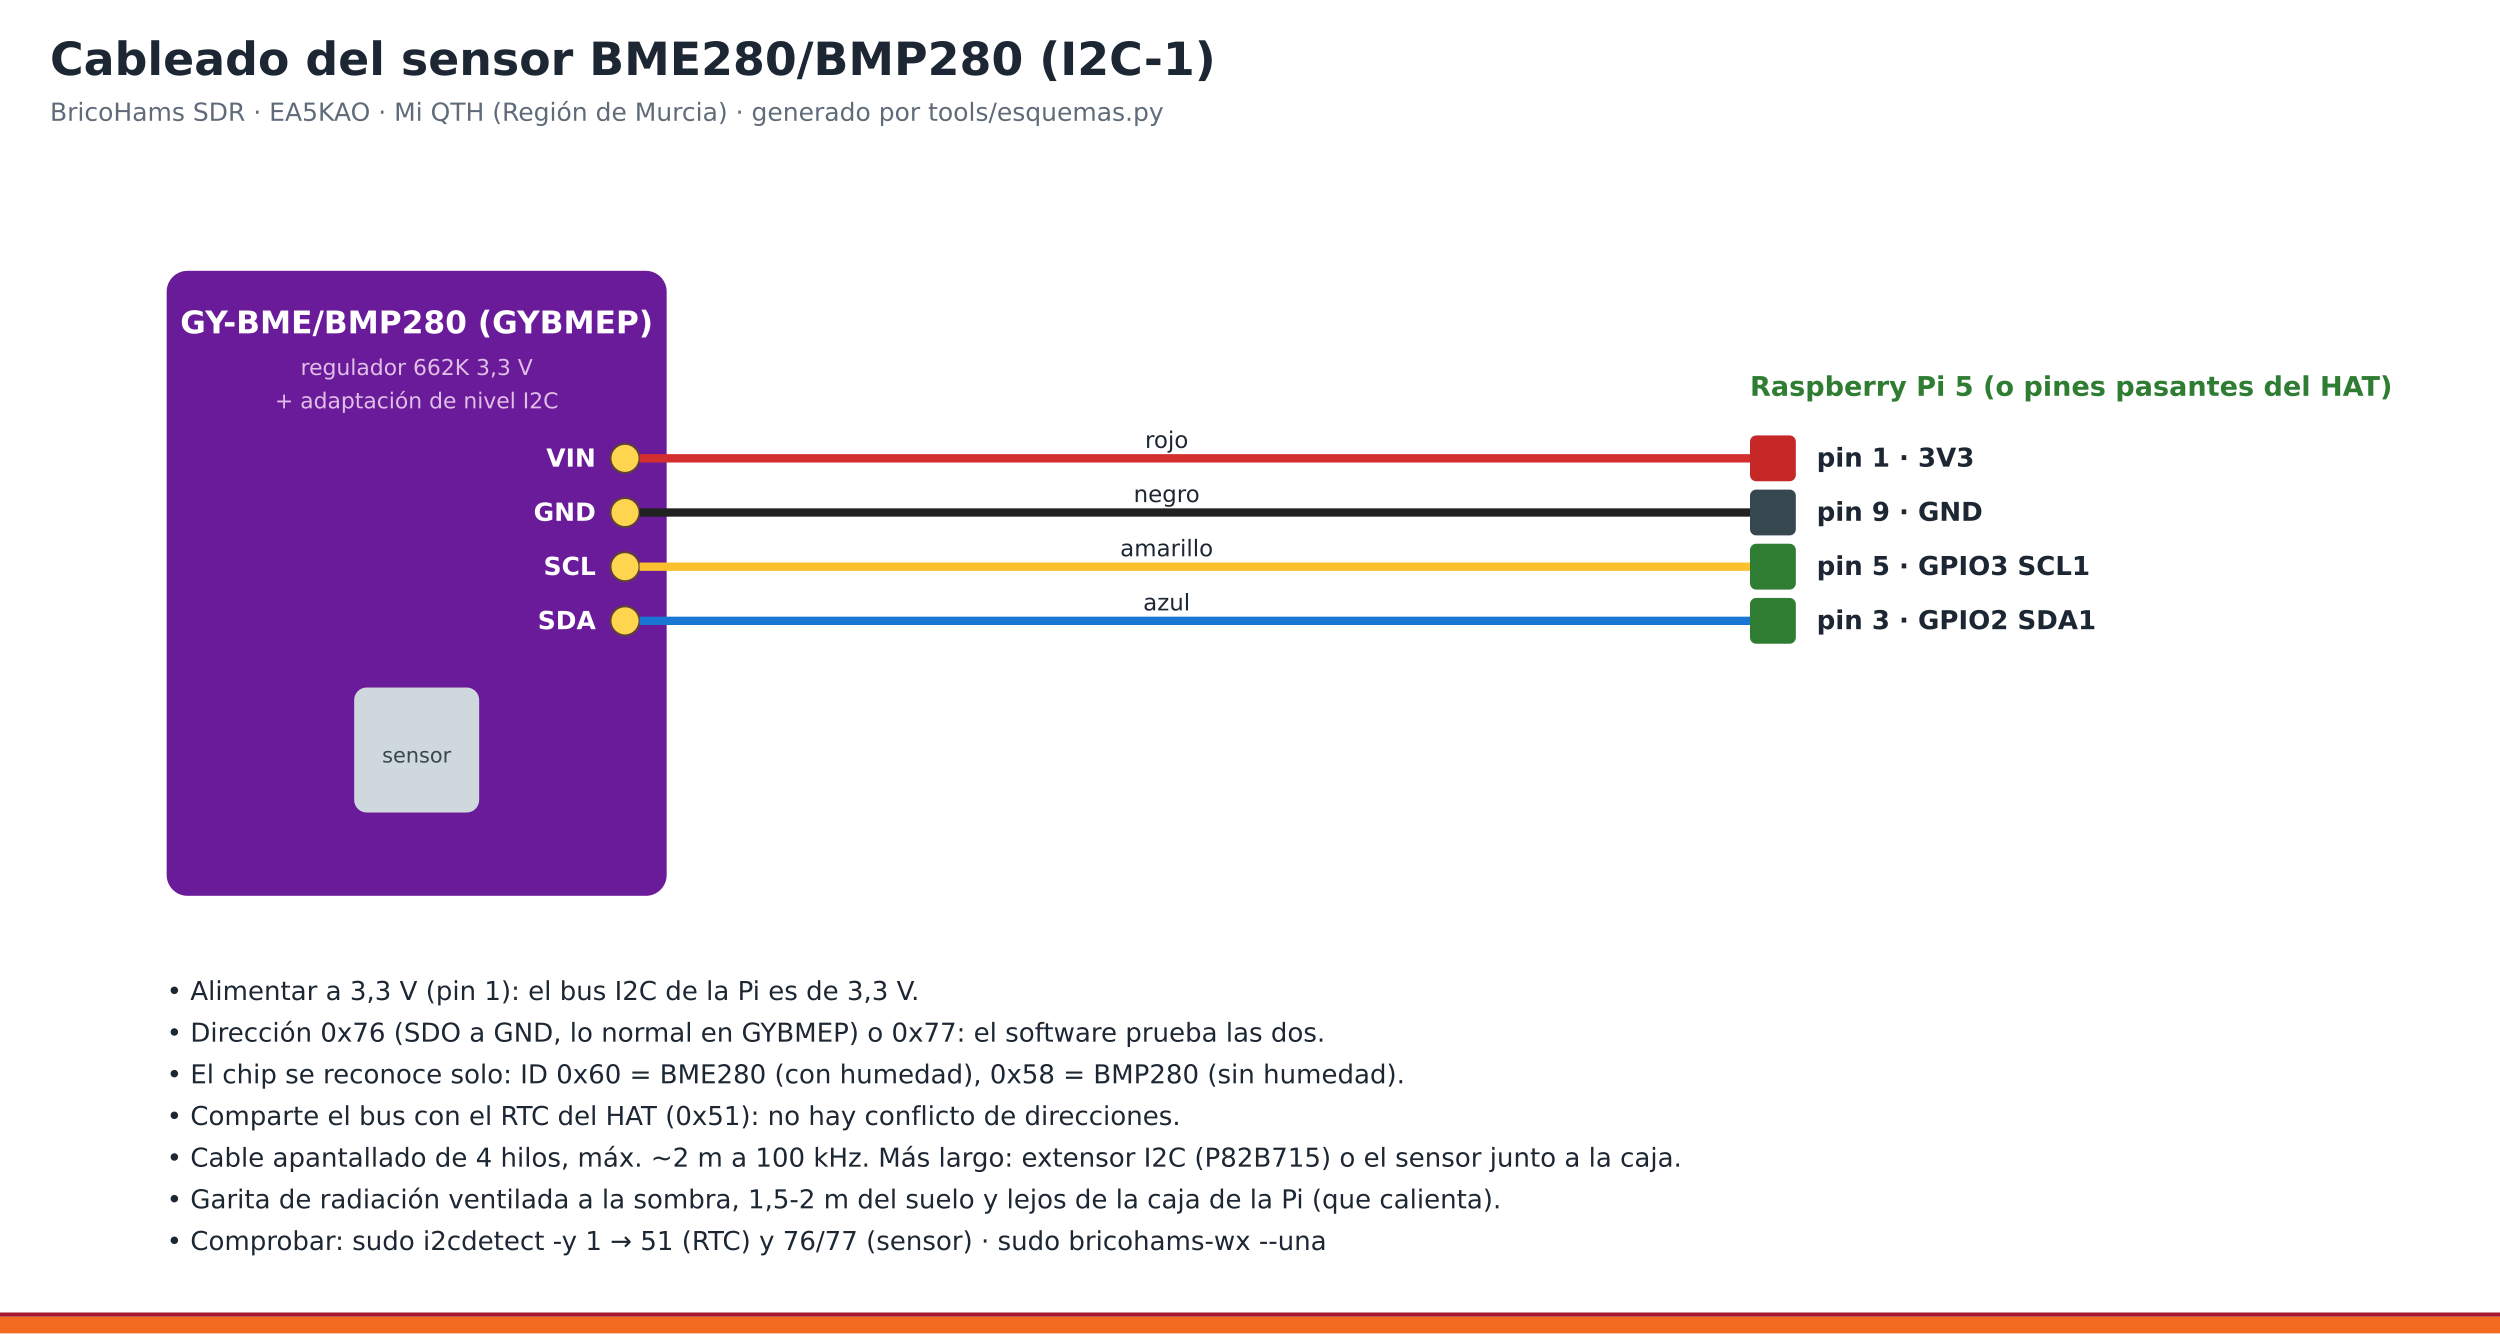
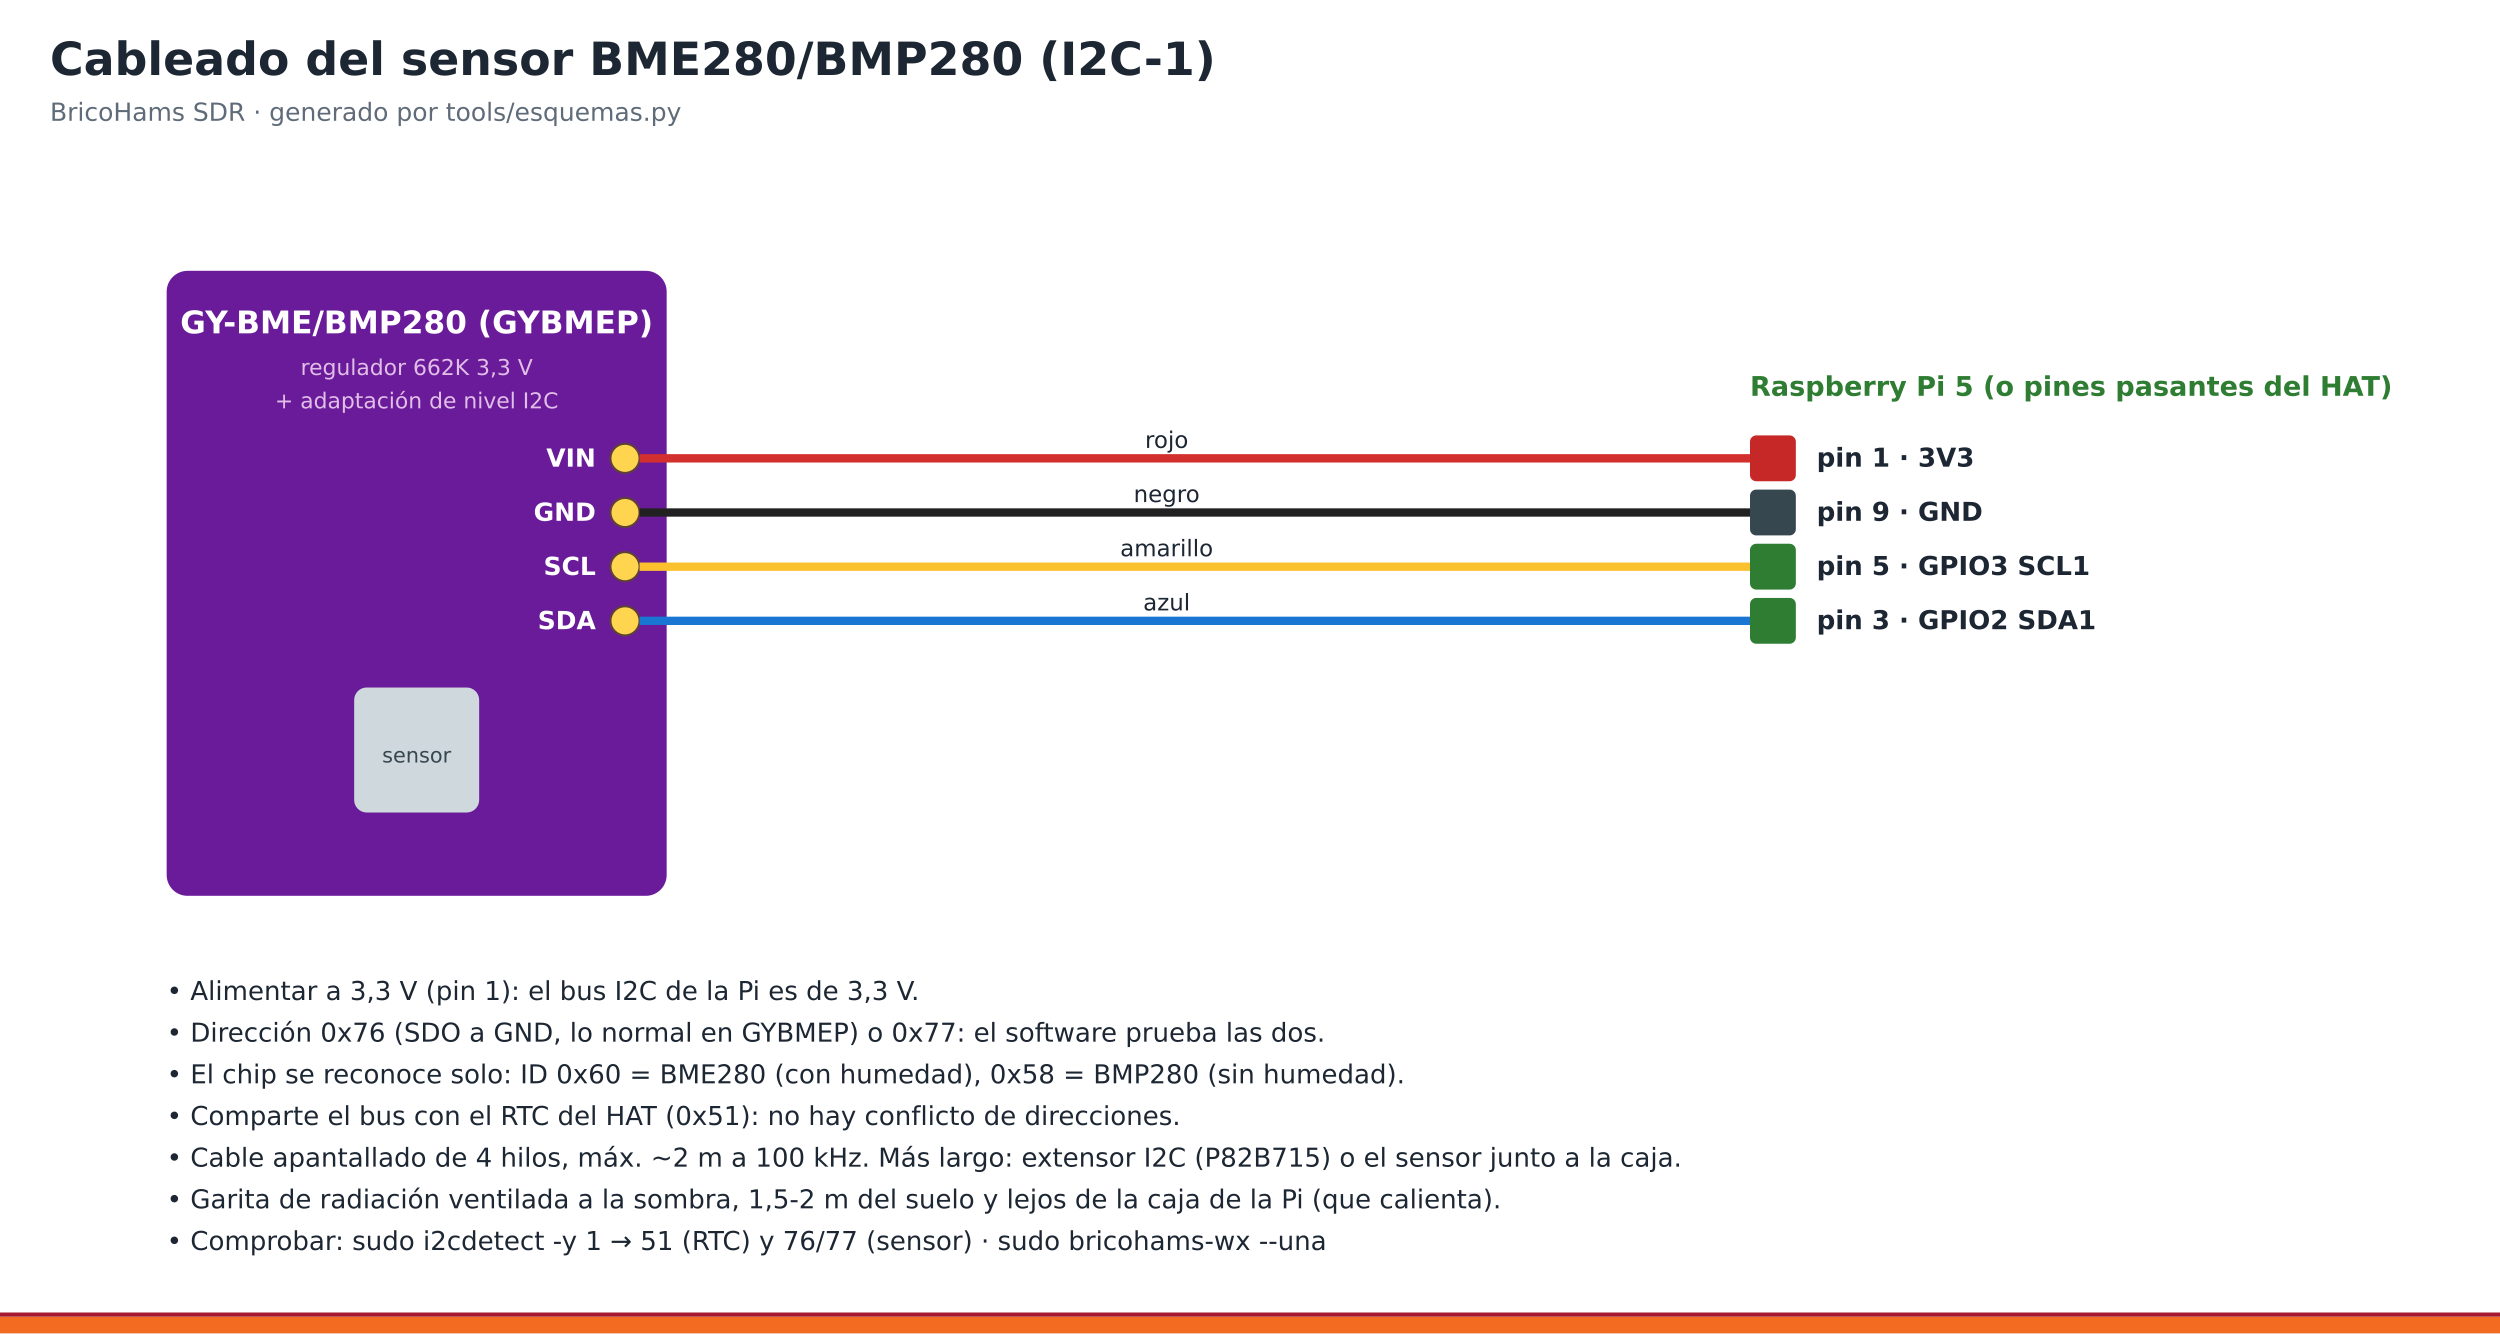
<svg xmlns="http://www.w3.org/2000/svg" width="1200" height="640" viewBox="0 0 1200 640" font-family="DejaVu Sans, Arial, sans-serif">
  <rect width="1200" height="640" fill="#ffffff" />
  <text x="24" y="36" font-size="22" font-weight="bold" fill="#1d2733">Cableado del sensor BME280/BMP280 (I2C-1)</text>
-   <text x="24" y="58" font-size="12" fill="#5f6b78">BricoHams SDR · EA5KAO · Mi QTH (Región de Murcia) · generado por tools/esquemas.py</text>
+   <text x="24" y="58" font-size="12" fill="#5f6b78">BricoHams SDR · generado por tools/esquemas.py</text>
  <rect x="0" y="632" width="1200" height="8" fill="#F26B21" />
  <rect x="0" y="630" width="1200" height="2" fill="#A6192E" />
  <defs>
    <marker id="a9aa6b2" markerWidth="10" markerHeight="8" refX="9" refY="4" orient="auto">
      <path d="M0,0 L10,4 L0,8 z" fill="#9aa6b2" />
    </marker>
  </defs>
  <rect x="80" y="130" width="240" height="300" rx="10" fill="#6a1b9a" />
  <text x="200" y="160" font-size="15" text-anchor="middle" fill="#fff" font-weight="bold">GY-BME/BMP280 (GYBMEP)</text>
  <text x="200" y="180" font-size="10.5" text-anchor="middle" fill="#e1bee7">regulador 662K 3,3 V</text>
  <text x="200" y="196" font-size="10.5" text-anchor="middle" fill="#e1bee7">+ adaptación de nivel I2C</text>
  <rect x="170" y="330" width="60" height="60" rx="6" fill="#cfd8dc" />
  <text x="200" y="366" font-size="10" text-anchor="middle" fill="#37474f">sensor</text>
  <circle cx="300" cy="220" r="7" fill="#ffd54f" stroke="#5d4037" />
  <text x="286" y="224" font-size="12" text-anchor="end" fill="#fff" font-weight="bold">VIN</text>
  <path d="M307,220 C520,220 620,220 840,220" stroke="#d32f2f" stroke-width="4" fill="none" />
  <text x="560" y="215" font-size="11" text-anchor="middle" fill="#1d2733">rojo</text>
  <rect x="840" y="209" width="22" height="22" rx="3" fill="#c62828" />
  <text x="872" y="224" font-size="12.5" fill="#1d2733" font-weight="bold">pin 1 · 3V3</text>
  <circle cx="300" cy="246" r="7" fill="#ffd54f" stroke="#5d4037" />
  <text x="286" y="250" font-size="12" text-anchor="end" fill="#fff" font-weight="bold">GND</text>
  <path d="M307,246 C520,246 620,246 840,246" stroke="#212121" stroke-width="4" fill="none" />
  <text x="560" y="241" font-size="11" text-anchor="middle" fill="#1d2733">negro</text>
  <rect x="840" y="235" width="22" height="22" rx="3" fill="#37474f" />
  <text x="872" y="250" font-size="12.5" fill="#1d2733" font-weight="bold">pin 9 · GND</text>
  <circle cx="300" cy="272" r="7" fill="#ffd54f" stroke="#5d4037" />
  <text x="286" y="276" font-size="12" text-anchor="end" fill="#fff" font-weight="bold">SCL</text>
  <path d="M307,272 C520,272 620,272 840,272" stroke="#fbc02d" stroke-width="4" fill="none" />
  <text x="560" y="267" font-size="11" text-anchor="middle" fill="#1d2733">amarillo</text>
  <rect x="840" y="261" width="22" height="22" rx="3" fill="#2e7d32" />
  <text x="872" y="276" font-size="12.5" fill="#1d2733" font-weight="bold">pin 5 · GPIO3 SCL1</text>
  <circle cx="300" cy="298" r="7" fill="#ffd54f" stroke="#5d4037" />
  <text x="286" y="302" font-size="12" text-anchor="end" fill="#fff" font-weight="bold">SDA</text>
  <path d="M307,298 C520,298 620,298 840,298" stroke="#1976d2" stroke-width="4" fill="none" />
  <text x="560" y="293" font-size="11" text-anchor="middle" fill="#1d2733">azul</text>
  <rect x="840" y="287" width="22" height="22" rx="3" fill="#2e7d32" />
  <text x="872" y="302" font-size="12.5" fill="#1d2733" font-weight="bold">pin 3 · GPIO2 SDA1</text>
  <text x="840" y="190" font-size="13" fill="#2e7d32" font-weight="bold">Raspberry Pi 5 (o pines pasantes del HAT)</text>
  <text x="80" y="480" font-size="12.5" fill="#1d2733">• Alimentar a 3,3 V (pin 1): el bus I2C de la Pi es de 3,3 V.</text>
  <text x="80" y="500" font-size="12.5" fill="#1d2733">• Dirección 0x76 (SDO a GND, lo normal en GYBMEP) o 0x77: el software prueba las dos.</text>
  <text x="80" y="520" font-size="12.5" fill="#1d2733">• El chip se reconoce solo: ID 0x60 = BME280 (con humedad), 0x58 = BMP280 (sin humedad).</text>
  <text x="80" y="540" font-size="12.5" fill="#1d2733">• Comparte el bus con el RTC del HAT (0x51): no hay conflicto de direcciones.</text>
  <text x="80" y="560" font-size="12.5" fill="#1d2733">• Cable apantallado de 4 hilos, máx. ~2 m a 100 kHz. Más largo: extensor I2C (P82B715) o el sensor junto a la caja.</text>
  <text x="80" y="580" font-size="12.5" fill="#1d2733">• Garita de radiación ventilada a la sombra, 1,5-2 m del suelo y lejos de la caja de la Pi (que calienta).</text>
  <text x="80" y="600" font-size="12.5" fill="#1d2733">• Comprobar: sudo i2cdetect -y 1 → 51 (RTC) y 76/77 (sensor) · sudo bricohams-wx --una</text>
</svg>
